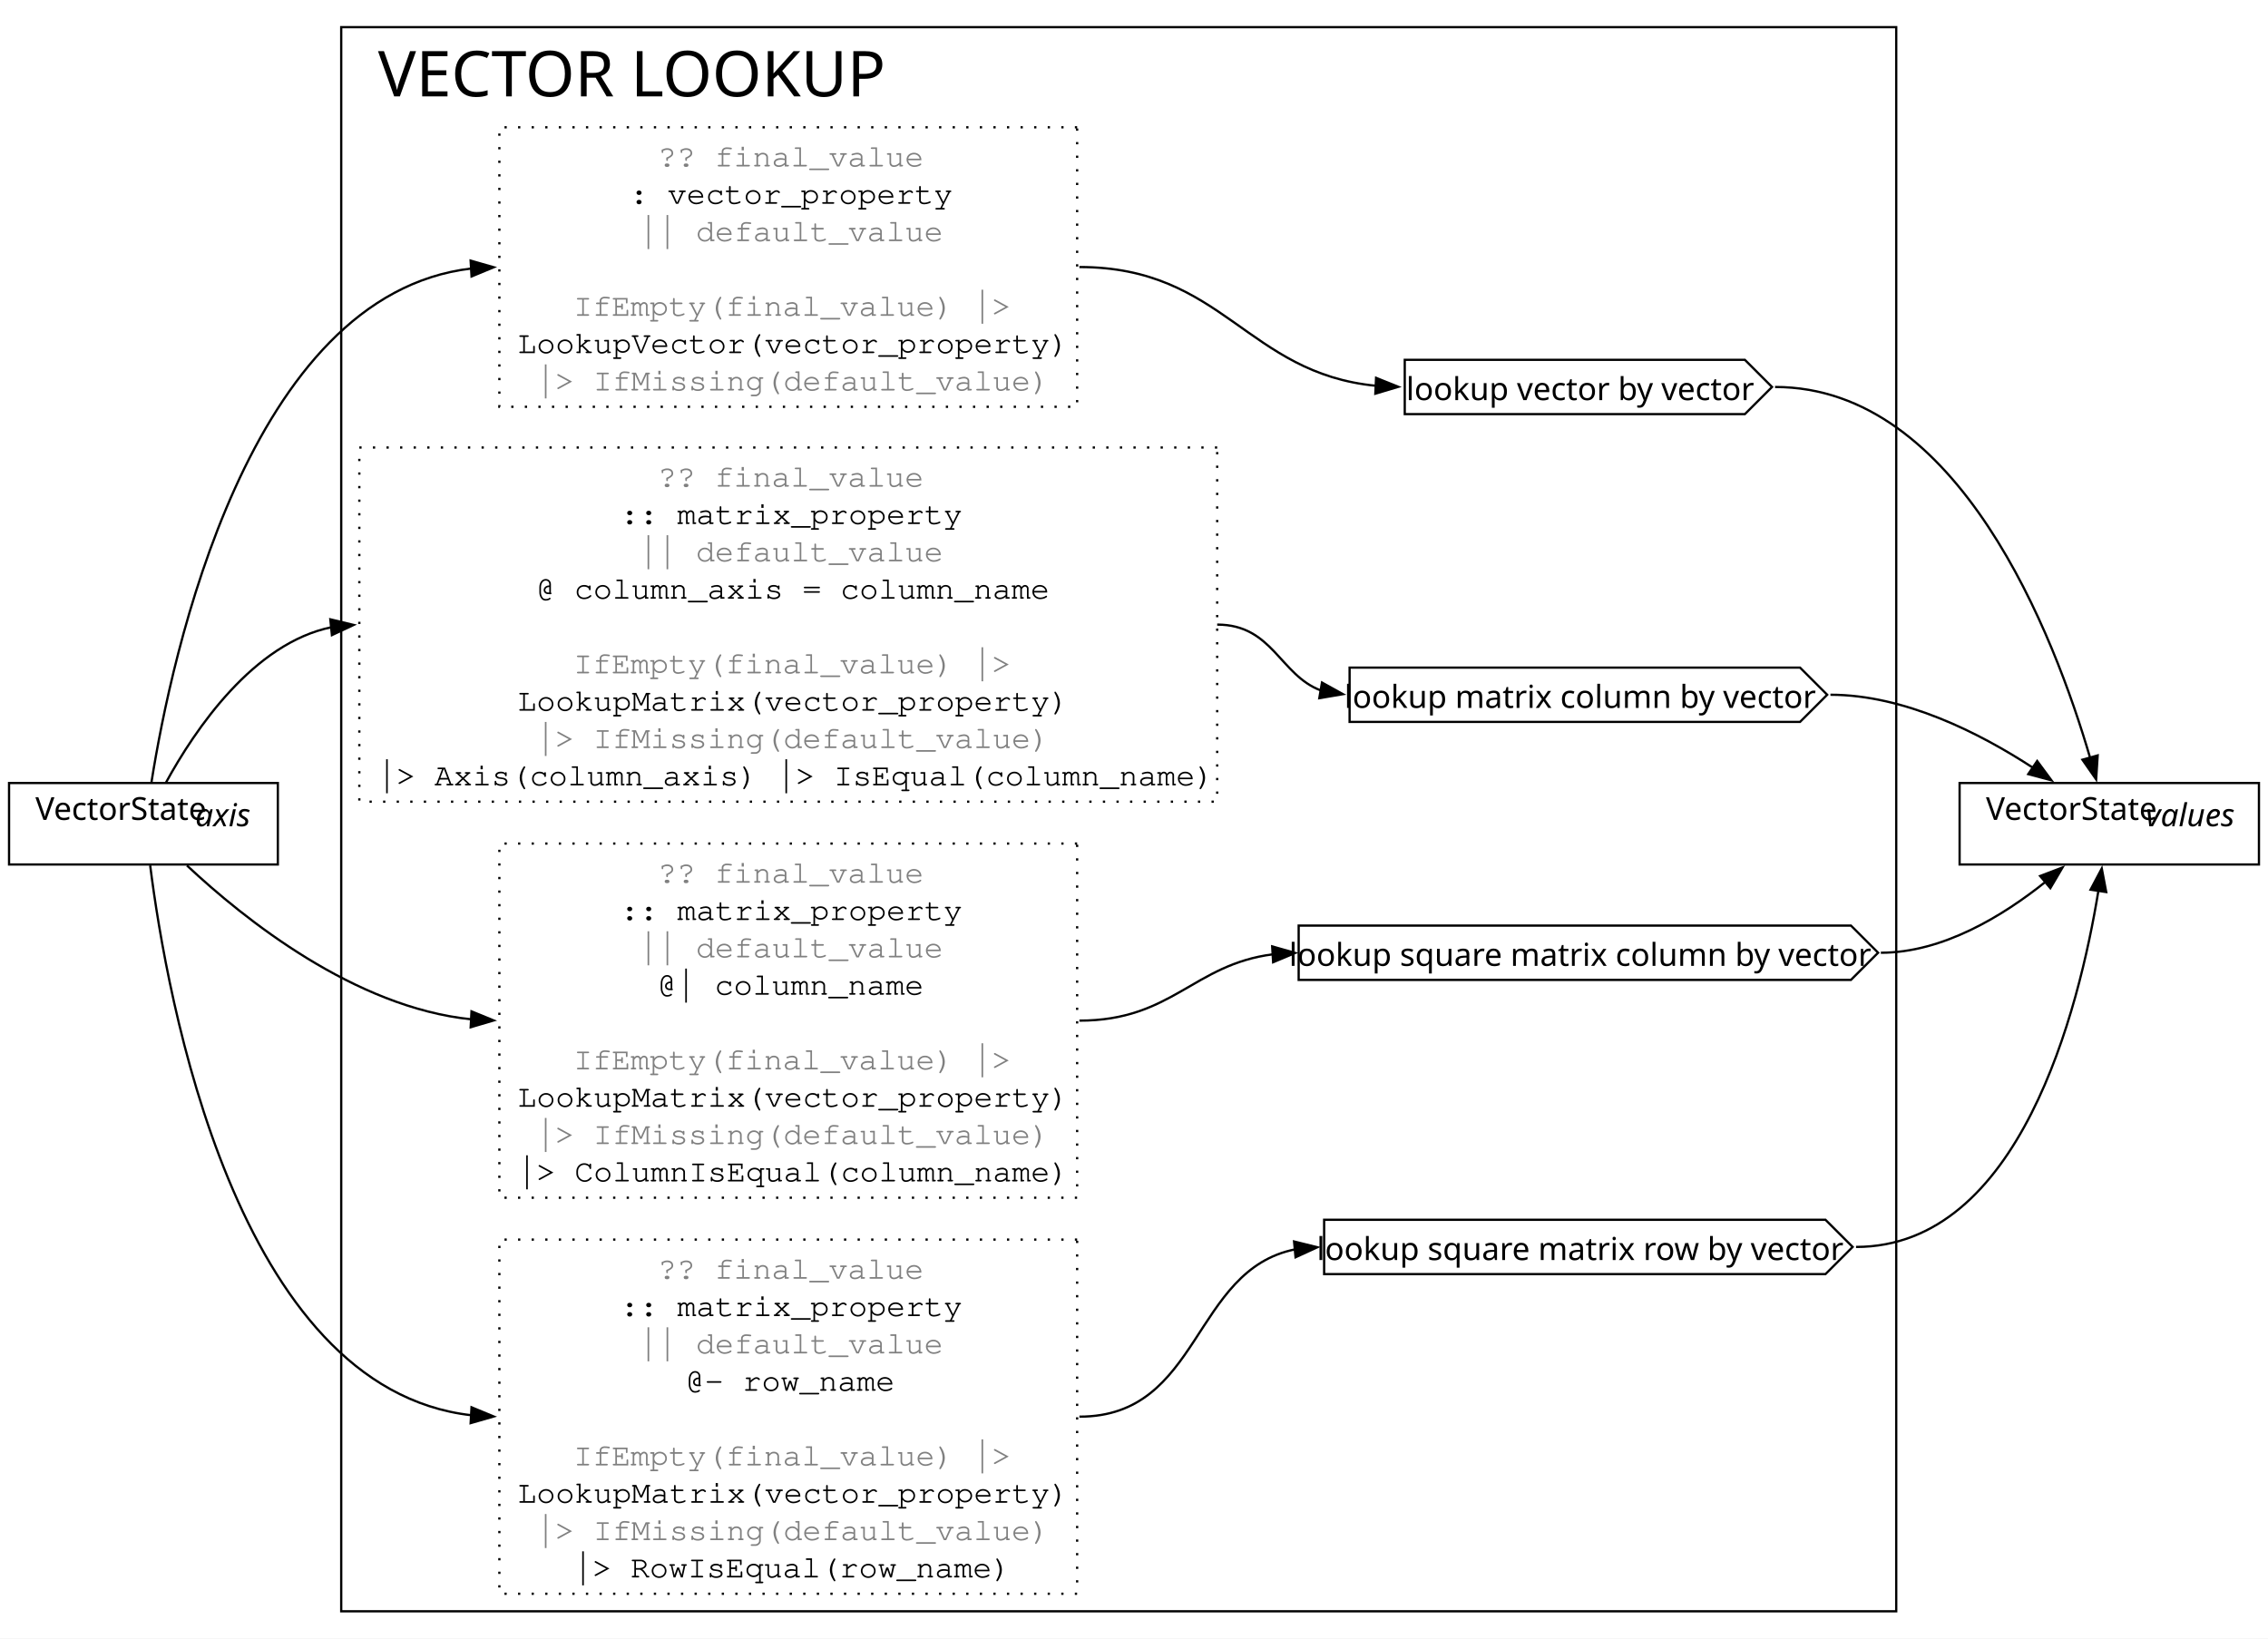
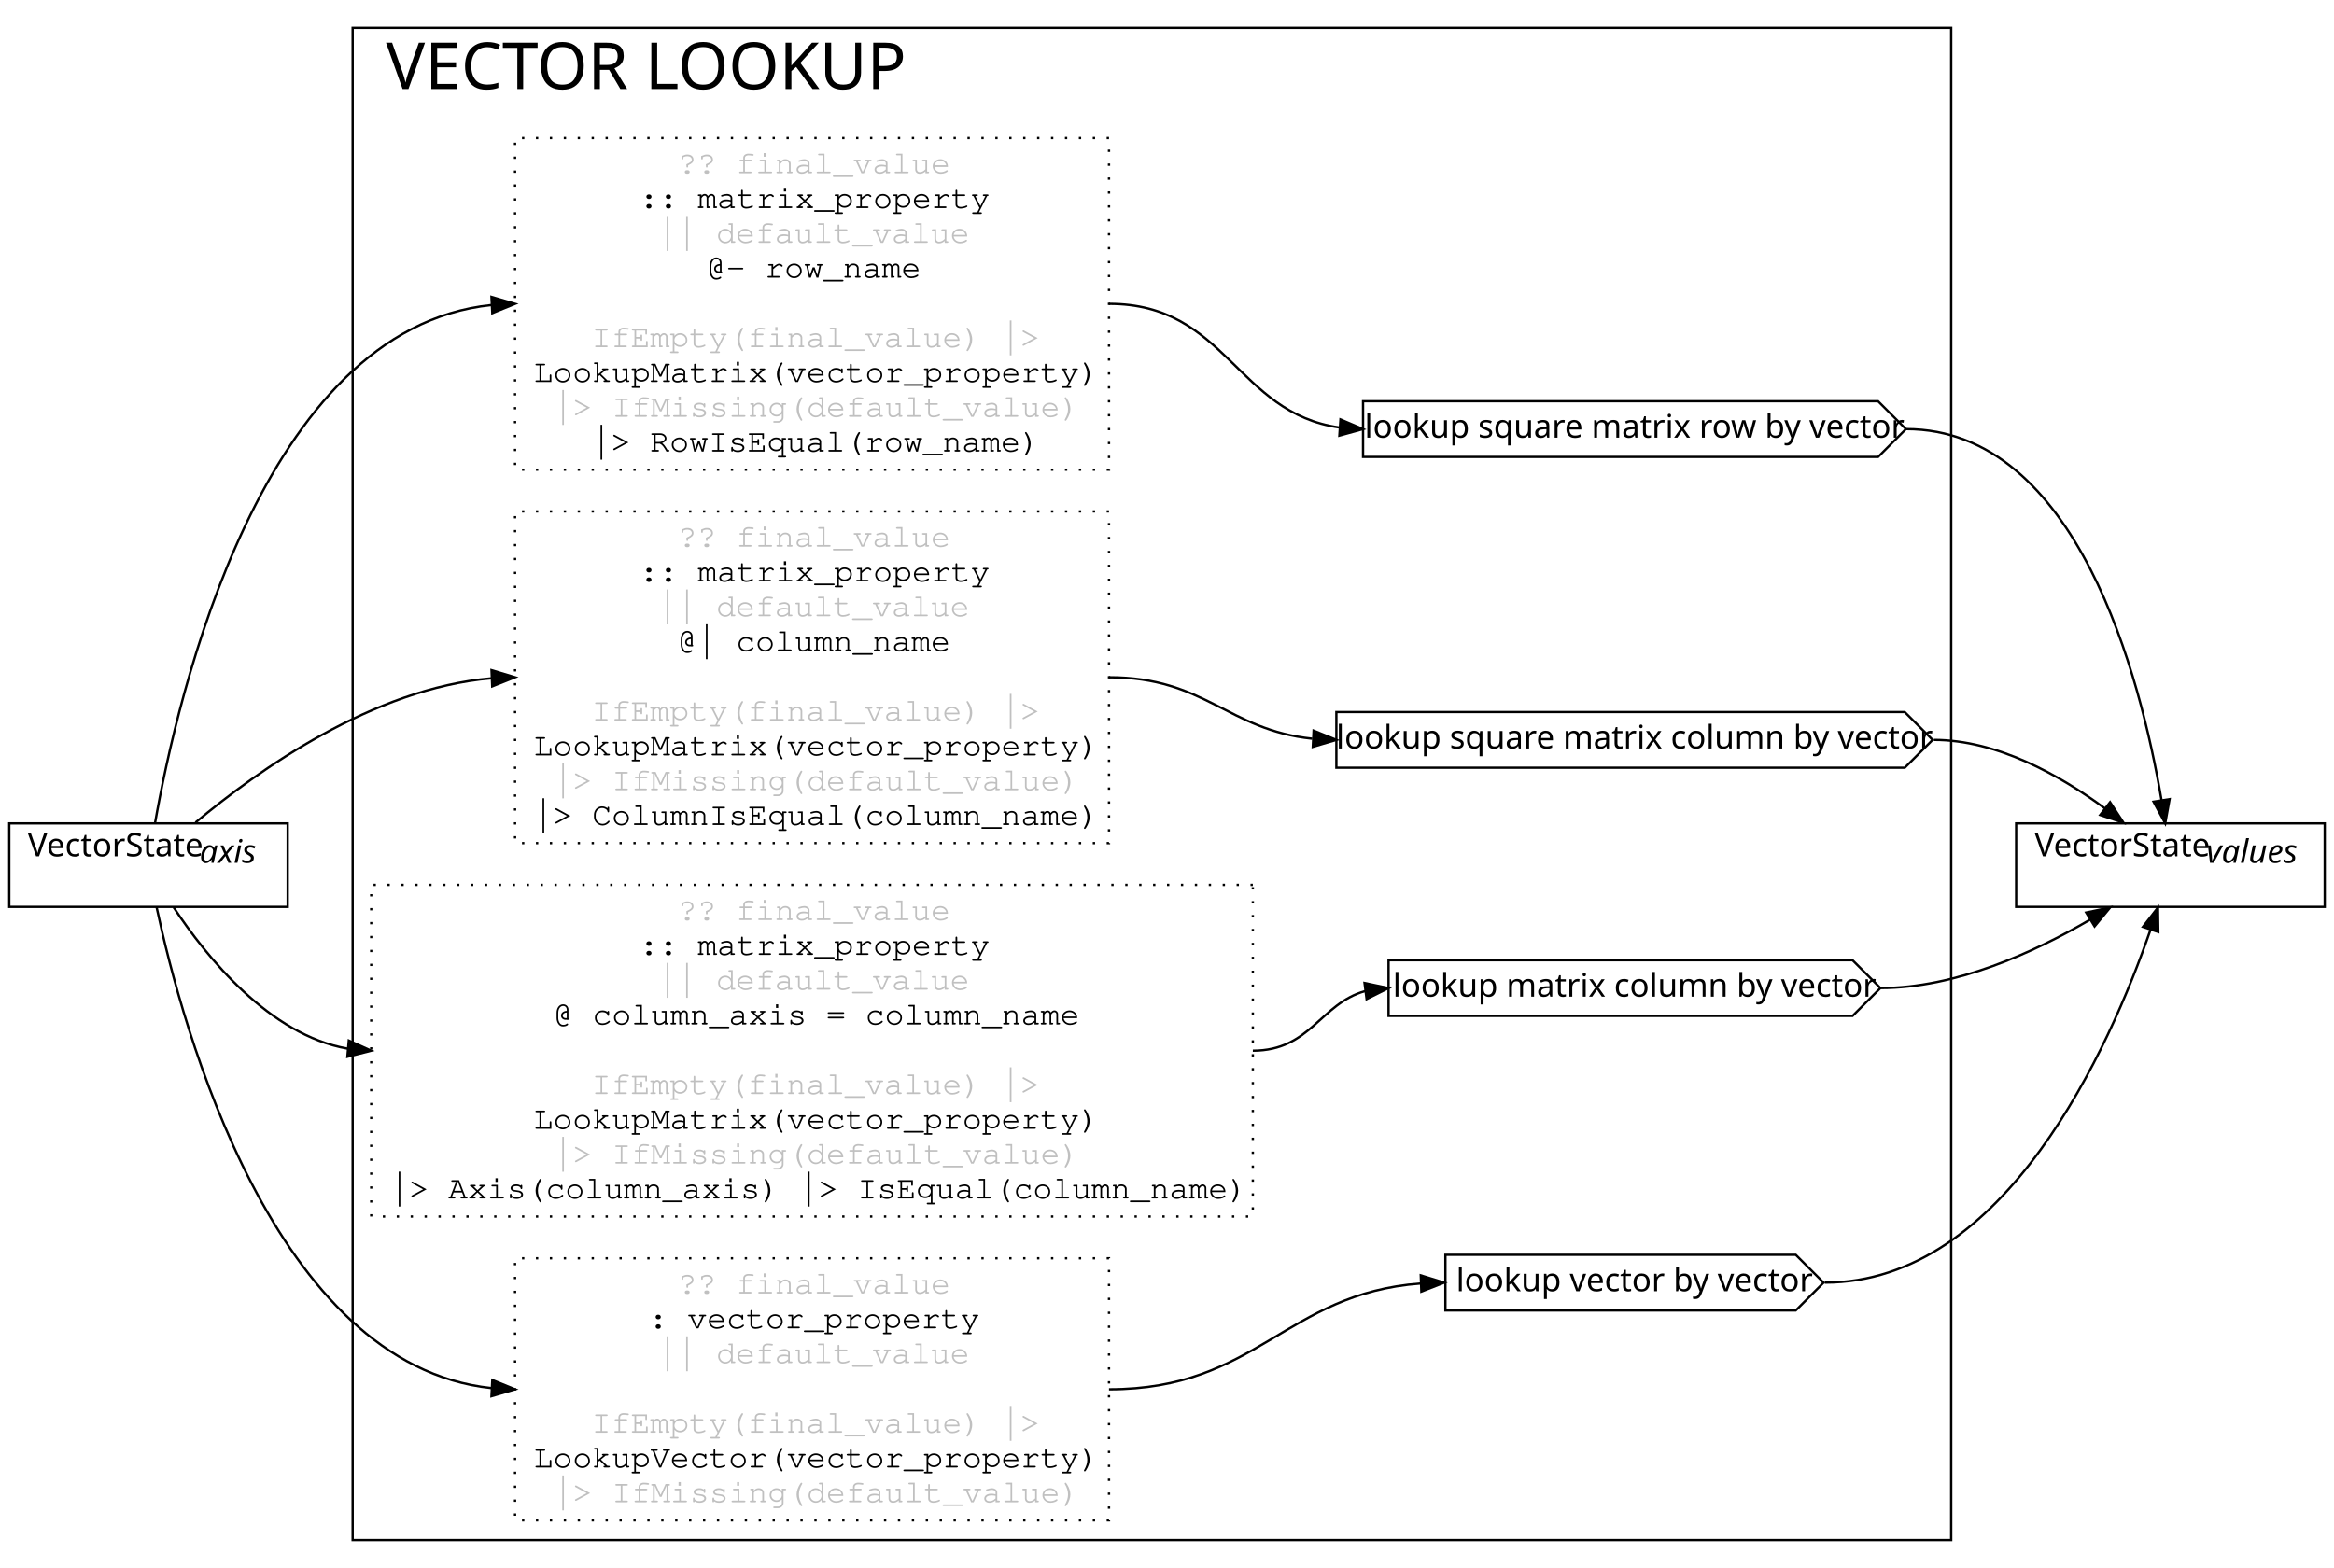
- <svg xmlns="http://www.w3.org/2000/svg" width="1002pt" height="724pt" viewBox="0.00 0.00 1002.00 724.00">
-   <g id="graph0" class="graph" transform="scale(1 1) rotate(0) translate(4 720)">
-     <polygon fill="white" stroke="none" points="-4,4 -4,-720 998,-720 998,4 -4,4" />
+ <svg xmlns="http://www.w3.org/2000/svg" width="1006pt" height="676pt" viewBox="0.00 0.00 1006.00 676.00">
+   <g id="graph0" class="graph" transform="scale(1 1) rotate(0) translate(4 672)">
+     <polygon fill="#ffffff" stroke="transparent" points="-4,4 -4,-672 1002,-672 1002,4 -4,4" />
    <g id="clust1" class="cluster">
-       <polygon fill="none" stroke="black" points="146.75,-8 146.75,-708 833.75,-708 833.75,-8 146.75,-8" />
-       <text xml:space="preserve" text-anchor="middle" x="275.12" y="-677.4" font-family="Sans-Serif" font-size="28.00">VECTOR LOOKUP</text>
+       <polygon fill="none" stroke="#000000" points="148,-8 148,-660 837,-660 837,-8 148,-8" />
+       <text text-anchor="middle" x="274.5" y="-633.6" font-family="Sans-Serif" font-size="28.00" fill="#000000">VECTOR LOOKUP</text>
    </g>
    <g id="node1" class="node">
-       <polygon fill="none" stroke="black" points="118.75,-374 0,-374 0,-338 118.75,-338 118.75,-374" />
-       <text xml:space="preserve" text-anchor="start" x="8" y="-357.7" font-family="Sans-Serif" font-size="14.00"> VectorState</text>
-       <text xml:space="preserve" text-anchor="start" x="82.25" y="-357.7" font-family="Sans-Serif" font-style="italic" baseline-shift="sub" font-size="14.00">axis</text>
-       <text xml:space="preserve" text-anchor="start" x="103.25" y="-357.7" font-family="Sans-Serif" font-size="14.00">  </text>
-       <text xml:space="preserve" text-anchor="start" x="57.5" y="-343.7" font-family="Sans-Serif" font-size="14.00"> </text>
+       <polygon fill="none" stroke="#000000" points="120,-317 0,-317 0,-281 120,-281 120,-317" />
+       <text text-anchor="start" x="8" y="-302.8" font-family="Sans-Serif" font-size="14.00" fill="#000000"> VectorState</text>
+       <text text-anchor="start" x="82" y="-302.8" font-family="Sans-Serif" font-style="italic" baseline-shift="sub" font-size="14.00" fill="#000000">axis</text>
+       <text text-anchor="start" x="104" y="-302.8" font-family="Sans-Serif" font-size="14.00" fill="#000000">  </text>
+       <text text-anchor="start" x="58" y="-288.8" font-family="Sans-Serif" font-size="14.00" fill="#000000"> </text>
    </g>
    <g id="node3" class="node">
-       <polygon fill="none" stroke="black" stroke-dasharray="1,5" points="471.88,-172.25 216.62,-172.25 216.62,-15.75 471.88,-15.75 471.88,-172.25" />
-       <text xml:space="preserve" text-anchor="start" x="286.5" y="-154.95" font-family="Courier,monospace" font-size="14.00" fill="gray">?? final_value</text>
-       <text xml:space="preserve" text-anchor="start" x="270" y="-138.45" font-family="Courier,monospace" font-size="14.00">:: matrix_property</text>
-       <text xml:space="preserve" text-anchor="start" x="278.25" y="-121.95" font-family="Courier,monospace" font-size="14.00" fill="gray">|| default_value</text>
-       <text xml:space="preserve" text-anchor="start" x="298.88" y="-105.45" font-family="Courier,monospace" font-size="14.00">@- row_name</text>
-       <text xml:space="preserve" text-anchor="start" x="340.12" y="-88.95" font-family="Courier,monospace" font-size="14.00"> </text>
-       <text xml:space="preserve" text-anchor="start" x="249.38" y="-72.45" font-family="Courier,monospace" font-size="14.00" fill="gray">IfEmpty(final_value) |&gt;</text>
-       <text xml:space="preserve" text-anchor="start" x="224.62" y="-55.95" font-family="Courier,monospace" font-size="14.00">LookupMatrix(vector_property)</text>
-       <text xml:space="preserve" text-anchor="start" x="232.88" y="-39.45" font-family="Courier,monospace" font-size="14.00" fill="gray">|&gt; IfMissing(default_value)</text>
-       <text xml:space="preserve" text-anchor="start" x="249.38" y="-22.95" font-family="Courier,monospace" font-size="14.00">|&gt; RowIsEqual(row_name)</text>
+       <polygon fill="none" stroke="#000000" stroke-dasharray="1,5" points="474,-612.5 218,-612.5 218,-469.5 474,-469.5 474,-612.5" />
+       <text text-anchor="start" x="288" y="-597.3" font-family="Courier,monospace" font-size="14.00" fill="#c0c0c0">?? final_value</text>
+       <text text-anchor="start" x="271.5" y="-582.3" font-family="Courier,monospace" font-size="14.00" fill="#000000">:: matrix_property</text>
+       <text text-anchor="start" x="279.5" y="-567.3" font-family="Courier,monospace" font-size="14.00" fill="#c0c0c0">|| default_value</text>
+       <text text-anchor="start" x="300.5" y="-552.3" font-family="Courier,monospace" font-size="14.00" fill="#000000">@- row_name</text>
+       <text text-anchor="start" x="341.5" y="-537.3" font-family="Courier,monospace" font-size="14.00" fill="#000000"> </text>
+       <text text-anchor="start" x="251" y="-522.3" font-family="Courier,monospace" font-size="14.00" fill="#c0c0c0">IfEmpty(final_value) |&gt;</text>
+       <text text-anchor="start" x="226" y="-507.3" font-family="Courier,monospace" font-size="14.00" fill="#000000">LookupMatrix(vector_property)</text>
+       <text text-anchor="start" x="234.5" y="-492.3" font-family="Courier,monospace" font-size="14.00" fill="#c0c0c0">|&gt; IfMissing(default_value)</text>
+       <text text-anchor="start" x="251" y="-477.3" font-family="Courier,monospace" font-size="14.00" fill="#000000">|&gt; RowIsEqual(row_name)</text>
    </g>
    <g id="edge5" class="edge">
-       <path fill="none" stroke="black" d="M62.35,-337.58C69.6,-279.98 100.03,-106.43 204.28,-94.63" />
-       <polygon fill="black" stroke="black" points="204.32,-98.14 214.11,-94.08 203.93,-91.15 204.32,-98.14" />
+       <path fill="none" stroke="#000000" d="M62.83,-317.189C72.399,-371.656 108.68,-530.318 207.879,-540.487" />
+       <polygon fill="#000000" stroke="#000000" points="207.836,-543.99 218,-541 208.19,-536.999 207.836,-543.99" />
    </g>
    <g id="node5" class="node">
-       <polygon fill="none" stroke="black" stroke-dasharray="1,5" points="471.88,-347.25 216.62,-347.25 216.62,-190.75 471.88,-190.75 471.88,-347.25" />
-       <text xml:space="preserve" text-anchor="start" x="286.5" y="-329.95" font-family="Courier,monospace" font-size="14.00" fill="gray">?? final_value</text>
-       <text xml:space="preserve" text-anchor="start" x="270" y="-313.45" font-family="Courier,monospace" font-size="14.00">:: matrix_property</text>
-       <text xml:space="preserve" text-anchor="start" x="278.25" y="-296.95" font-family="Courier,monospace" font-size="14.00" fill="gray">|| default_value</text>
-       <text xml:space="preserve" text-anchor="start" x="286.5" y="-280.45" font-family="Courier,monospace" font-size="14.00">@| column_name</text>
-       <text xml:space="preserve" text-anchor="start" x="340.12" y="-263.95" font-family="Courier,monospace" font-size="14.00"> </text>
-       <text xml:space="preserve" text-anchor="start" x="249.38" y="-247.45" font-family="Courier,monospace" font-size="14.00" fill="gray">IfEmpty(final_value) |&gt;</text>
-       <text xml:space="preserve" text-anchor="start" x="224.62" y="-230.95" font-family="Courier,monospace" font-size="14.00">LookupMatrix(vector_property)</text>
-       <text xml:space="preserve" text-anchor="start" x="232.88" y="-214.45" font-family="Courier,monospace" font-size="14.00" fill="gray">|&gt; IfMissing(default_value)</text>
-       <text xml:space="preserve" text-anchor="start" x="224.62" y="-197.95" font-family="Courier,monospace" font-size="14.00">|&gt; ColumnIsEqual(column_name)</text>
+       <polygon fill="none" stroke="#000000" stroke-dasharray="1,5" points="474,-451.5 218,-451.5 218,-308.5 474,-308.5 474,-451.5" />
+       <text text-anchor="start" x="288" y="-436.3" font-family="Courier,monospace" font-size="14.00" fill="#c0c0c0">?? final_value</text>
+       <text text-anchor="start" x="271.5" y="-421.3" font-family="Courier,monospace" font-size="14.00" fill="#000000">:: matrix_property</text>
+       <text text-anchor="start" x="279.5" y="-406.3" font-family="Courier,monospace" font-size="14.00" fill="#c0c0c0">|| default_value</text>
+       <text text-anchor="start" x="288" y="-391.3" font-family="Courier,monospace" font-size="14.00" fill="#000000">@| column_name</text>
+       <text text-anchor="start" x="341.5" y="-376.3" font-family="Courier,monospace" font-size="14.00" fill="#000000"> </text>
+       <text text-anchor="start" x="251" y="-361.3" font-family="Courier,monospace" font-size="14.00" fill="#c0c0c0">IfEmpty(final_value) |&gt;</text>
+       <text text-anchor="start" x="226" y="-346.3" font-family="Courier,monospace" font-size="14.00" fill="#000000">LookupMatrix(vector_property)</text>
+       <text text-anchor="start" x="234.5" y="-331.3" font-family="Courier,monospace" font-size="14.00" fill="#c0c0c0">|&gt; IfMissing(default_value)</text>
+       <text text-anchor="start" x="226" y="-316.3" font-family="Courier,monospace" font-size="14.00" fill="#000000">|&gt; ColumnIsEqual(column_name)</text>
    </g>
    <g id="edge6" class="edge">
-       <path fill="none" stroke="black" d="M78.59,-337.55C103.99,-313.76 152.73,-274.8 204.25,-269.58" />
-       <polygon fill="black" stroke="black" points="204.31,-273.09 214.11,-269.08 203.95,-266.09 204.31,-273.09" />
+       <path fill="none" stroke="#000000" d="M80.265,-317.38C107.012,-339.785 156.711,-375.218 207.775,-379.559" />
+       <polygon fill="#000000" stroke="#000000" points="207.858,-383.066 218,-380 208.16,-376.072 207.858,-383.066" />
    </g>
    <g id="node7" class="node">
-       <polygon fill="none" stroke="black" stroke-dasharray="1,5" points="533.75,-522.25 154.75,-522.25 154.75,-365.75 533.75,-365.75 533.75,-522.25" />
-       <text xml:space="preserve" text-anchor="start" x="286.5" y="-504.95" font-family="Courier,monospace" font-size="14.00" fill="gray">?? final_value</text>
-       <text xml:space="preserve" text-anchor="start" x="270" y="-488.45" font-family="Courier,monospace" font-size="14.00">:: matrix_property</text>
-       <text xml:space="preserve" text-anchor="start" x="278.25" y="-471.95" font-family="Courier,monospace" font-size="14.00" fill="gray">|| default_value</text>
-       <text xml:space="preserve" text-anchor="start" x="232.88" y="-455.45" font-family="Courier,monospace" font-size="14.00">@ column_axis = column_name</text>
-       <text xml:space="preserve" text-anchor="start" x="340.12" y="-438.95" font-family="Courier,monospace" font-size="14.00"> </text>
-       <text xml:space="preserve" text-anchor="start" x="249.38" y="-422.45" font-family="Courier,monospace" font-size="14.00" fill="gray">IfEmpty(final_value) |&gt;</text>
-       <text xml:space="preserve" text-anchor="start" x="224.62" y="-405.95" font-family="Courier,monospace" font-size="14.00">LookupMatrix(vector_property)</text>
-       <text xml:space="preserve" text-anchor="start" x="232.88" y="-389.45" font-family="Courier,monospace" font-size="14.00" fill="gray">|&gt; IfMissing(default_value)</text>
-       <text xml:space="preserve" text-anchor="start" x="162.75" y="-372.95" font-family="Courier,monospace" font-size="14.00">|&gt; Axis(column_axis) |&gt; IsEqual(column_name)</text>
+       <polygon fill="none" stroke="#000000" stroke-dasharray="1,5" points="536,-290.5 156,-290.5 156,-147.5 536,-147.5 536,-290.5" />
+       <text text-anchor="start" x="288" y="-275.3" font-family="Courier,monospace" font-size="14.00" fill="#c0c0c0">?? final_value</text>
+       <text text-anchor="start" x="271.5" y="-260.3" font-family="Courier,monospace" font-size="14.00" fill="#000000">:: matrix_property</text>
+       <text text-anchor="start" x="279.5" y="-245.3" font-family="Courier,monospace" font-size="14.00" fill="#c0c0c0">|| default_value</text>
+       <text text-anchor="start" x="234.5" y="-230.3" font-family="Courier,monospace" font-size="14.00" fill="#000000">@ column_axis = column_name</text>
+       <text text-anchor="start" x="341.5" y="-215.3" font-family="Courier,monospace" font-size="14.00" fill="#000000"> </text>
+       <text text-anchor="start" x="251" y="-200.3" font-family="Courier,monospace" font-size="14.00" fill="#c0c0c0">IfEmpty(final_value) |&gt;</text>
+       <text text-anchor="start" x="226" y="-185.3" font-family="Courier,monospace" font-size="14.00" fill="#000000">LookupMatrix(vector_property)</text>
+       <text text-anchor="start" x="234.5" y="-170.3" font-family="Courier,monospace" font-size="14.00" fill="#c0c0c0">|&gt; IfMissing(default_value)</text>
+       <text text-anchor="start" x="164" y="-155.3" font-family="Courier,monospace" font-size="14.00" fill="#000000">|&gt; Axis(column_axis) |&gt; IsEqual(column_name)</text>
    </g>
    <g id="edge7" class="edge">
-       <path fill="none" stroke="black" d="M69.34,-374.23C82.13,-397.59 107.95,-435.91 142.69,-442.89" />
-       <polygon fill="black" stroke="black" points="141.94,-446.33 152.24,-443.85 142.64,-439.37 141.94,-446.33" />
+       <path fill="none" stroke="#000000" d="M70.813,-280.847C85.007,-259.364 112.121,-225.754 145.831,-219.888" />
+       <polygon fill="#000000" stroke="#000000" points="146.342,-223.357 156,-219 145.733,-216.383 146.342,-223.357" />
    </g>
    <g id="node9" class="node">
-       <polygon fill="none" stroke="black" stroke-dasharray="1,5" points="471.88,-663.75 216.62,-663.75 216.62,-540.25 471.88,-540.25 471.88,-663.75" />
-       <text xml:space="preserve" text-anchor="start" x="286.5" y="-646.45" font-family="Courier,monospace" font-size="14.00" fill="gray">?? final_value</text>
-       <text xml:space="preserve" text-anchor="start" x="274.12" y="-629.95" font-family="Courier,monospace" font-size="14.00">: vector_property</text>
-       <text xml:space="preserve" text-anchor="start" x="278.25" y="-613.45" font-family="Courier,monospace" font-size="14.00" fill="gray">|| default_value</text>
-       <text xml:space="preserve" text-anchor="start" x="340.12" y="-596.95" font-family="Courier,monospace" font-size="14.00"> </text>
-       <text xml:space="preserve" text-anchor="start" x="249.38" y="-580.45" font-family="Courier,monospace" font-size="14.00" fill="gray">IfEmpty(final_value) |&gt;</text>
-       <text xml:space="preserve" text-anchor="start" x="224.62" y="-563.95" font-family="Courier,monospace" font-size="14.00">LookupVector(vector_property)</text>
-       <text xml:space="preserve" text-anchor="start" x="232.88" y="-547.45" font-family="Courier,monospace" font-size="14.00" fill="gray">|&gt; IfMissing(default_value)</text>
+       <polygon fill="none" stroke="#000000" stroke-dasharray="1,5" points="474,-129.5 218,-129.5 218,-16.5 474,-16.5 474,-129.5" />
+       <text text-anchor="start" x="288" y="-114.3" font-family="Courier,monospace" font-size="14.00" fill="#c0c0c0">?? final_value</text>
+       <text text-anchor="start" x="275.5" y="-99.3" font-family="Courier,monospace" font-size="14.00" fill="#000000">: vector_property</text>
+       <text text-anchor="start" x="279.5" y="-84.3" font-family="Courier,monospace" font-size="14.00" fill="#c0c0c0">|| default_value</text>
+       <text text-anchor="start" x="341.5" y="-69.3" font-family="Courier,monospace" font-size="14.00" fill="#000000"> </text>
+       <text text-anchor="start" x="251" y="-54.3" font-family="Courier,monospace" font-size="14.00" fill="#c0c0c0">IfEmpty(final_value) |&gt;</text>
+       <text text-anchor="start" x="226" y="-39.3" font-family="Courier,monospace" font-size="14.00" fill="#000000">LookupVector(vector_property)</text>
+       <text text-anchor="start" x="234.5" y="-24.3" font-family="Courier,monospace" font-size="14.00" fill="#c0c0c0">|&gt; IfMissing(default_value)</text>
    </g>
    <g id="edge8" class="edge">
-       <path fill="none" stroke="black" d="M62.94,-374.49C71.68,-429.63 105.49,-589.84 204.24,-601.35" />
-       <polygon fill="black" stroke="black" points="203.93,-604.83 214.11,-601.91 204.33,-597.85 203.93,-604.83" />
+       <path fill="none" stroke="#000000" d="M63.484,-280.887C74.562,-229.092 113.925,-83.427 207.825,-73.531" />
+       <polygon fill="#000000" stroke="#000000" points="208.196,-77.016 218,-73 207.831,-70.025 208.196,-77.016" />
    </g>
    <g id="node2" class="node">
-       <polygon fill="none" stroke="black" points="994,-374 861.75,-374 861.75,-338 994,-338 994,-374" />
-       <text xml:space="preserve" text-anchor="start" x="869.75" y="-357.7" font-family="Sans-Serif" font-size="14.00"> VectorState</text>
-       <text xml:space="preserve" text-anchor="start" x="944" y="-357.7" font-family="Sans-Serif" font-style="italic" baseline-shift="sub" font-size="14.00">values</text>
-       <text xml:space="preserve" text-anchor="start" x="978.5" y="-357.7" font-family="Sans-Serif" font-size="14.00">  </text>
-       <text xml:space="preserve" text-anchor="start" x="926" y="-343.7" font-family="Sans-Serif" font-size="14.00"> </text>
+       <polygon fill="none" stroke="#000000" points="998,-317 865,-317 865,-281 998,-281 998,-317" />
+       <text text-anchor="start" x="873" y="-302.8" font-family="Sans-Serif" font-size="14.00" fill="#000000"> VectorState</text>
+       <text text-anchor="start" x="947" y="-302.8" font-family="Sans-Serif" font-style="italic" baseline-shift="sub" font-size="14.00" fill="#000000">values</text>
+       <text text-anchor="start" x="982" y="-302.8" font-family="Sans-Serif" font-size="14.00" fill="#000000">  </text>
+       <text text-anchor="start" x="929.5" y="-288.8" font-family="Sans-Serif" font-size="14.00" fill="#000000"> </text>
    </g>
    <g id="node4" class="node">
-       <polygon fill="none" stroke="black" points="802.5,-181 581,-181 581,-157 802.5,-157 814.5,-169 802.5,-181" />
-       <text xml:space="preserve" text-anchor="middle" x="697.75" y="-163.2" font-family="Sans-Serif" font-size="14.00">lookup square matrix row by vector  </text>
+       <polygon fill="none" stroke="#000000" points="805.5,-499 583.5,-499 583.5,-475 805.5,-475 817.5,-487 805.5,-499" />
+       <text text-anchor="middle" x="700.5" y="-483.3" font-family="Sans-Serif" font-size="14.00" fill="#000000">lookup square matrix row by vector  </text>
    </g>
    <g id="edge1" class="edge">
-       <path fill="none" stroke="black" d="M472.88,-94C526.74,-94 522.54,-158.82 568.24,-167.94" />
-       <polygon fill="black" stroke="black" points="567.72,-171.41 578,-168.86 568.37,-164.44 567.72,-171.41" />
+       <path fill="none" stroke="#000000" d="M474,-541C524.659,-541 528.873,-493.934 573.364,-487.683" />
+       <polygon fill="#000000" stroke="#000000" points="573.758,-491.164 583.5,-487 573.287,-484.18 573.758,-491.164" />
    </g>
    <g id="edge9" class="edge">
-       <path fill="none" stroke="black" d="M815.99,-169C888.3,-169 914.48,-273.72 923.08,-326.43" />
-       <polygon fill="black" stroke="black" points="919.61,-326.87 924.56,-336.23 926.53,-325.82 919.61,-326.87" />
+       <path fill="none" stroke="#000000" d="M817.5,-487C891.421,-487 918.74,-379.416 927.662,-327.017" />
+       <polygon fill="#000000" stroke="#000000" points="931.137,-327.452 929.254,-317.026 924.224,-326.351 931.137,-327.452" />
    </g>
    <g id="node6" class="node">
-       <polygon fill="none" stroke="black" points="813.75,-311 569.75,-311 569.75,-287 813.75,-287 825.75,-299 813.75,-311" />
-       <text xml:space="preserve" text-anchor="middle" x="697.75" y="-293.2" font-family="Sans-Serif" font-size="14.00">lookup square matrix column by vector  </text>
+       <polygon fill="none" stroke="#000000" points="817,-365 572,-365 572,-341 817,-341 829,-353 817,-365" />
+       <text text-anchor="middle" x="700.5" y="-349.3" font-family="Sans-Serif" font-size="14.00" fill="#000000">lookup square matrix column by vector  </text>
    </g>
    <g id="edge2" class="edge">
-       <path fill="none" stroke="black" d="M472.88,-269C513.9,-269 523.16,-293.85 558.47,-298.32" />
-       <polygon fill="black" stroke="black" points="558.05,-301.8 568.24,-298.91 558.47,-294.81 558.05,-301.8" />
+       <path fill="none" stroke="#000000" d="M474,-380C515.472,-380 525.315,-357.248 561.598,-353.515" />
+       <polygon fill="#000000" stroke="#000000" points="562.185,-356.99 572,-353 561.839,-349.999 562.185,-356.99" />
    </g>
    <g id="edge10" class="edge">
-       <path fill="none" stroke="black" d="M826.96,-299C854.25,-299 880.87,-315.24 899.76,-330.38" />
-       <polygon fill="black" stroke="black" points="897.33,-332.91 907.23,-336.68 901.84,-327.55 897.33,-332.91" />
+       <path fill="none" stroke="#000000" d="M829.5,-353C856.728,-353 883.79,-337.784 903.191,-323.507" />
+       <polygon fill="#000000" stroke="#000000" points="905.487,-326.156 911.276,-317.282 901.217,-320.609 905.487,-326.156" />
    </g>
    <g id="node8" class="node">
-       <polygon fill="none" stroke="black" points="791.25,-425 592.25,-425 592.25,-401 791.25,-401 803.25,-413 791.25,-425" />
-       <text xml:space="preserve" text-anchor="middle" x="697.75" y="-407.2" font-family="Sans-Serif" font-size="14.00">lookup matrix column by vector  </text>
+       <polygon fill="none" stroke="#000000" points="794.5,-258 594.5,-258 594.5,-234 794.5,-234 806.5,-246 794.5,-258" />
+       <text text-anchor="middle" x="700.5" y="-242.3" font-family="Sans-Serif" font-size="14.00" fill="#000000">lookup matrix column by vector  </text>
    </g>
    <g id="edge3" class="edge">
-       <path fill="none" stroke="black" d="M533.75,-444C558.21,-444 561.46,-421.73 579.46,-414.94" />
-       <polygon fill="black" stroke="black" points="580.05,-418.39 589.31,-413.26 578.87,-411.49 580.05,-418.39" />
+       <path fill="none" stroke="#000000" d="M536,-219C560.832,-219 565.054,-239.304 584.412,-244.698" />
+       <polygon fill="#000000" stroke="#000000" points="584.134,-248.191 594.5,-246 585.03,-241.248 584.134,-248.191" />
    </g>
    <g id="edge11" class="edge">
-       <path fill="none" stroke="black" d="M804.69,-413C837.26,-413 870.51,-396.17 894.09,-380.79" />
-       <polygon fill="black" stroke="black" points="896.02,-383.72 902.32,-375.2 892.08,-377.93 896.02,-383.72" />
+       <path fill="none" stroke="#000000" d="M806.5,-246C838.897,-246 872.538,-261.277 896.748,-275.427" />
+       <polygon fill="#000000" stroke="#000000" points="895.178,-278.568 905.543,-280.76 898.807,-272.582 895.178,-278.568" />
    </g>
    <g id="node10" class="node">
-       <polygon fill="none" stroke="black" points="766.88,-561 616.62,-561 616.62,-537 766.88,-537 778.88,-549 766.88,-561" />
-       <text xml:space="preserve" text-anchor="middle" x="697.75" y="-543.2" font-family="Sans-Serif" font-size="14.00">lookup vector by vector  </text>
+       <polygon fill="none" stroke="#000000" points="770,-131 619,-131 619,-107 770,-107 782,-119 770,-131" />
+       <text text-anchor="middle" x="700.5" y="-115.3" font-family="Sans-Serif" font-size="14.00" fill="#000000">lookup vector by vector  </text>
    </g>
    <g id="edge4" class="edge">
-       <path fill="none" stroke="black" d="M472.88,-602C536.45,-602 546.68,-555.03 604.01,-549.52" />
-       <polygon fill="black" stroke="black" points="603.95,-553.03 613.77,-549.07 603.62,-546.04 603.95,-553.03" />
+       <path fill="none" stroke="#000000" d="M474,-73C537.844,-73 549.918,-114.276 608.302,-118.63" />
+       <polygon fill="#000000" stroke="#000000" points="608.38,-122.135 618.5,-119 608.634,-115.139 608.38,-122.135" />
    </g>
    <g id="edge12" class="edge">
-       <path fill="none" stroke="black" d="M780.22,-549C861.57,-549 903.69,-438.94 919.43,-385.05" />
-       <polygon fill="black" stroke="black" points="922.75,-386.19 922.07,-375.61 916.01,-384.3 922.75,-386.19" />
+       <path fill="none" stroke="#000000" d="M782.5,-119C860.493,-119 905.376,-220.519 922.893,-271.076" />
+       <polygon fill="#000000" stroke="#000000" points="919.636,-272.375 926.125,-280.75 926.276,-270.156 919.636,-272.375" />
    </g>
  </g>
</svg>
